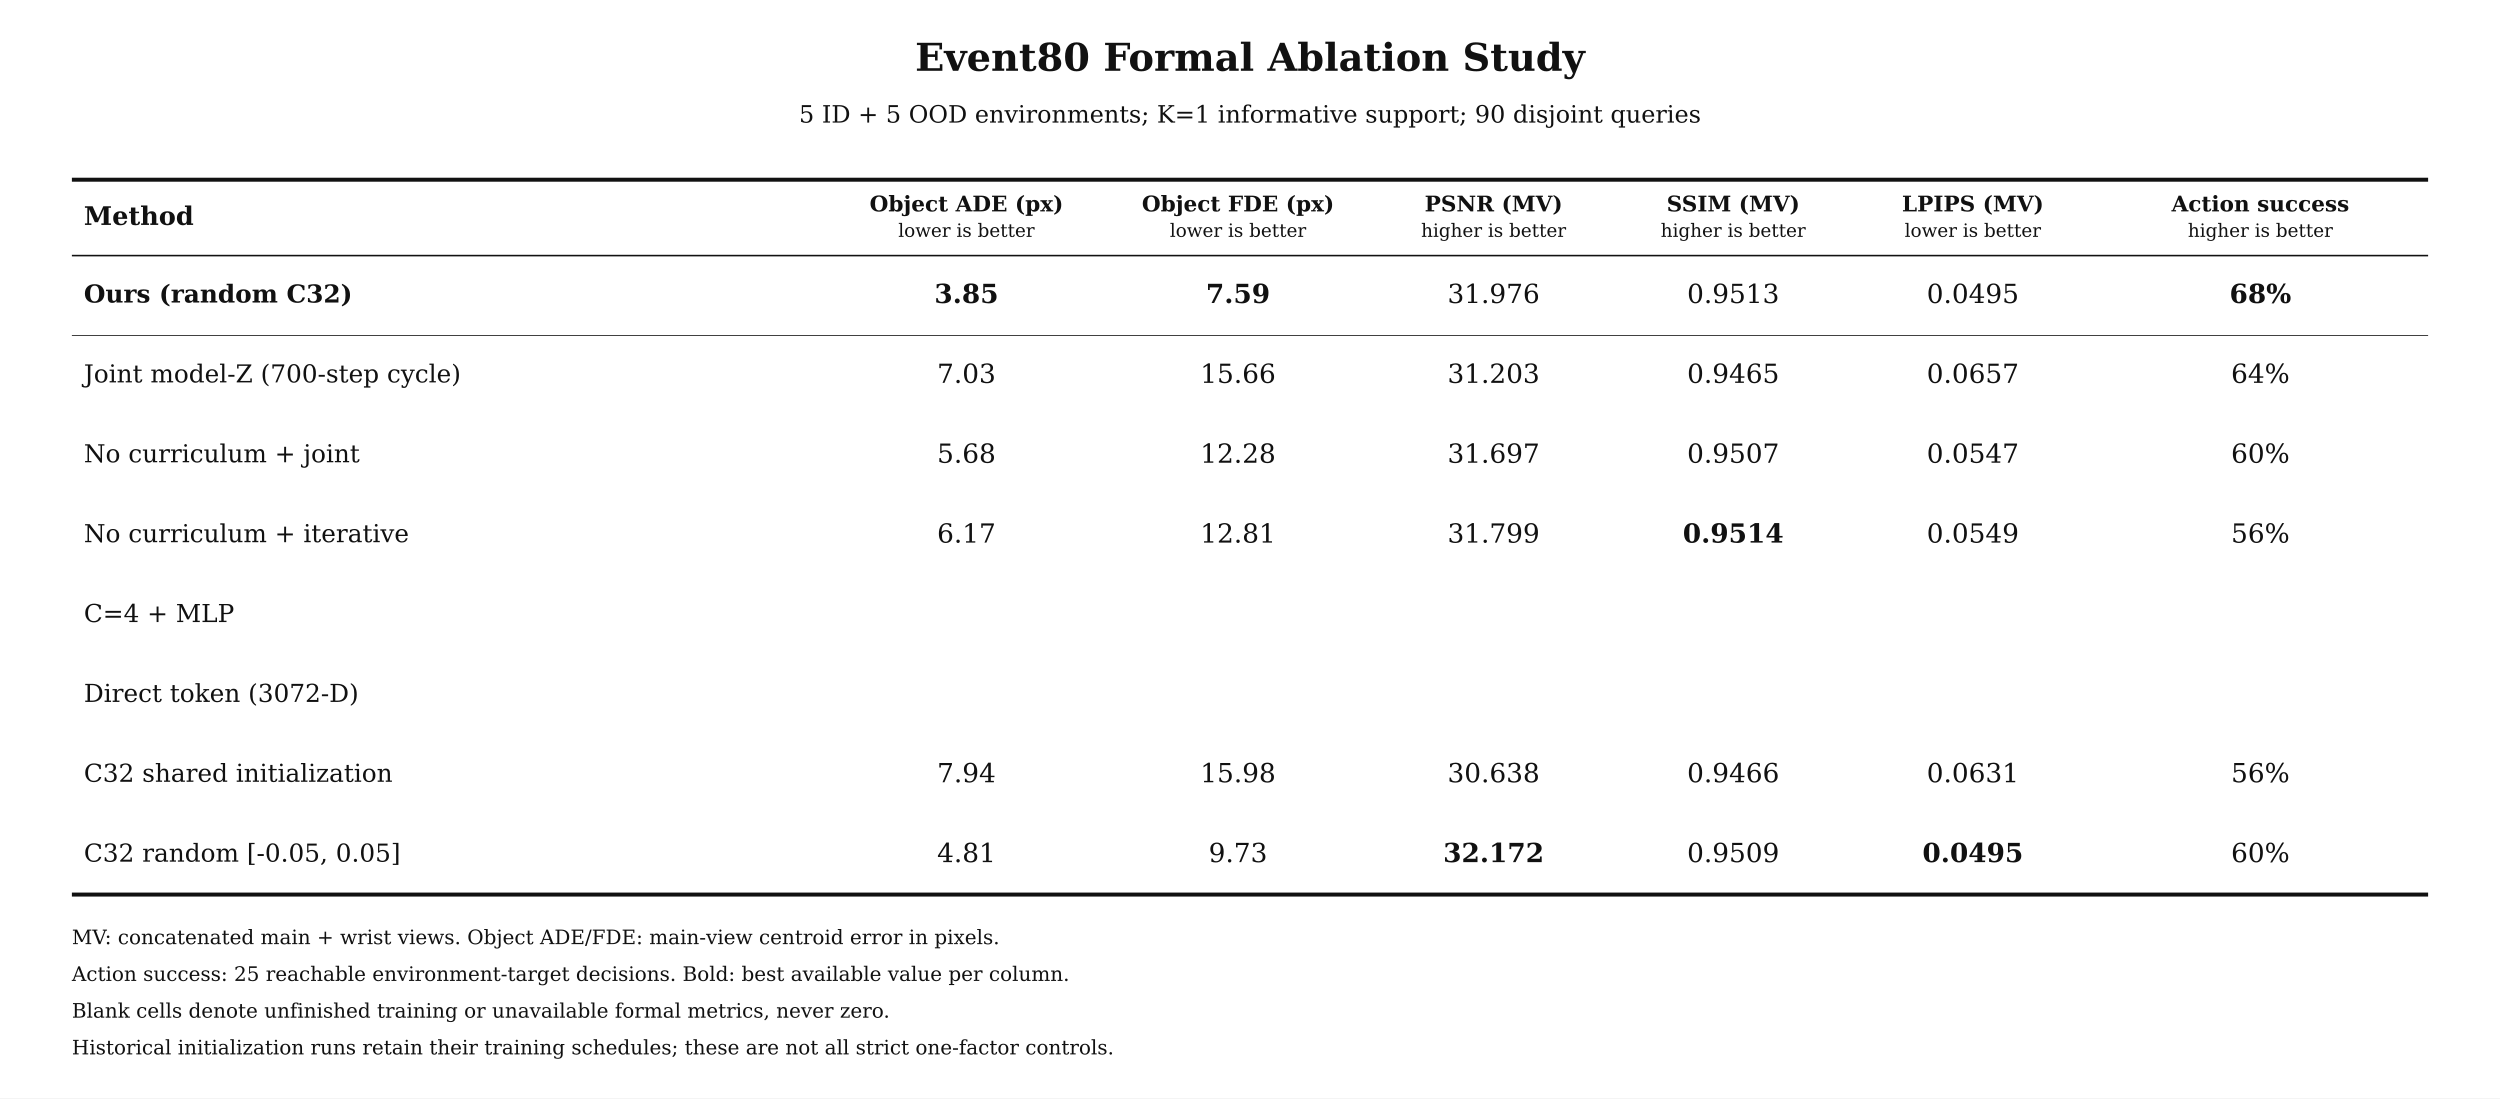
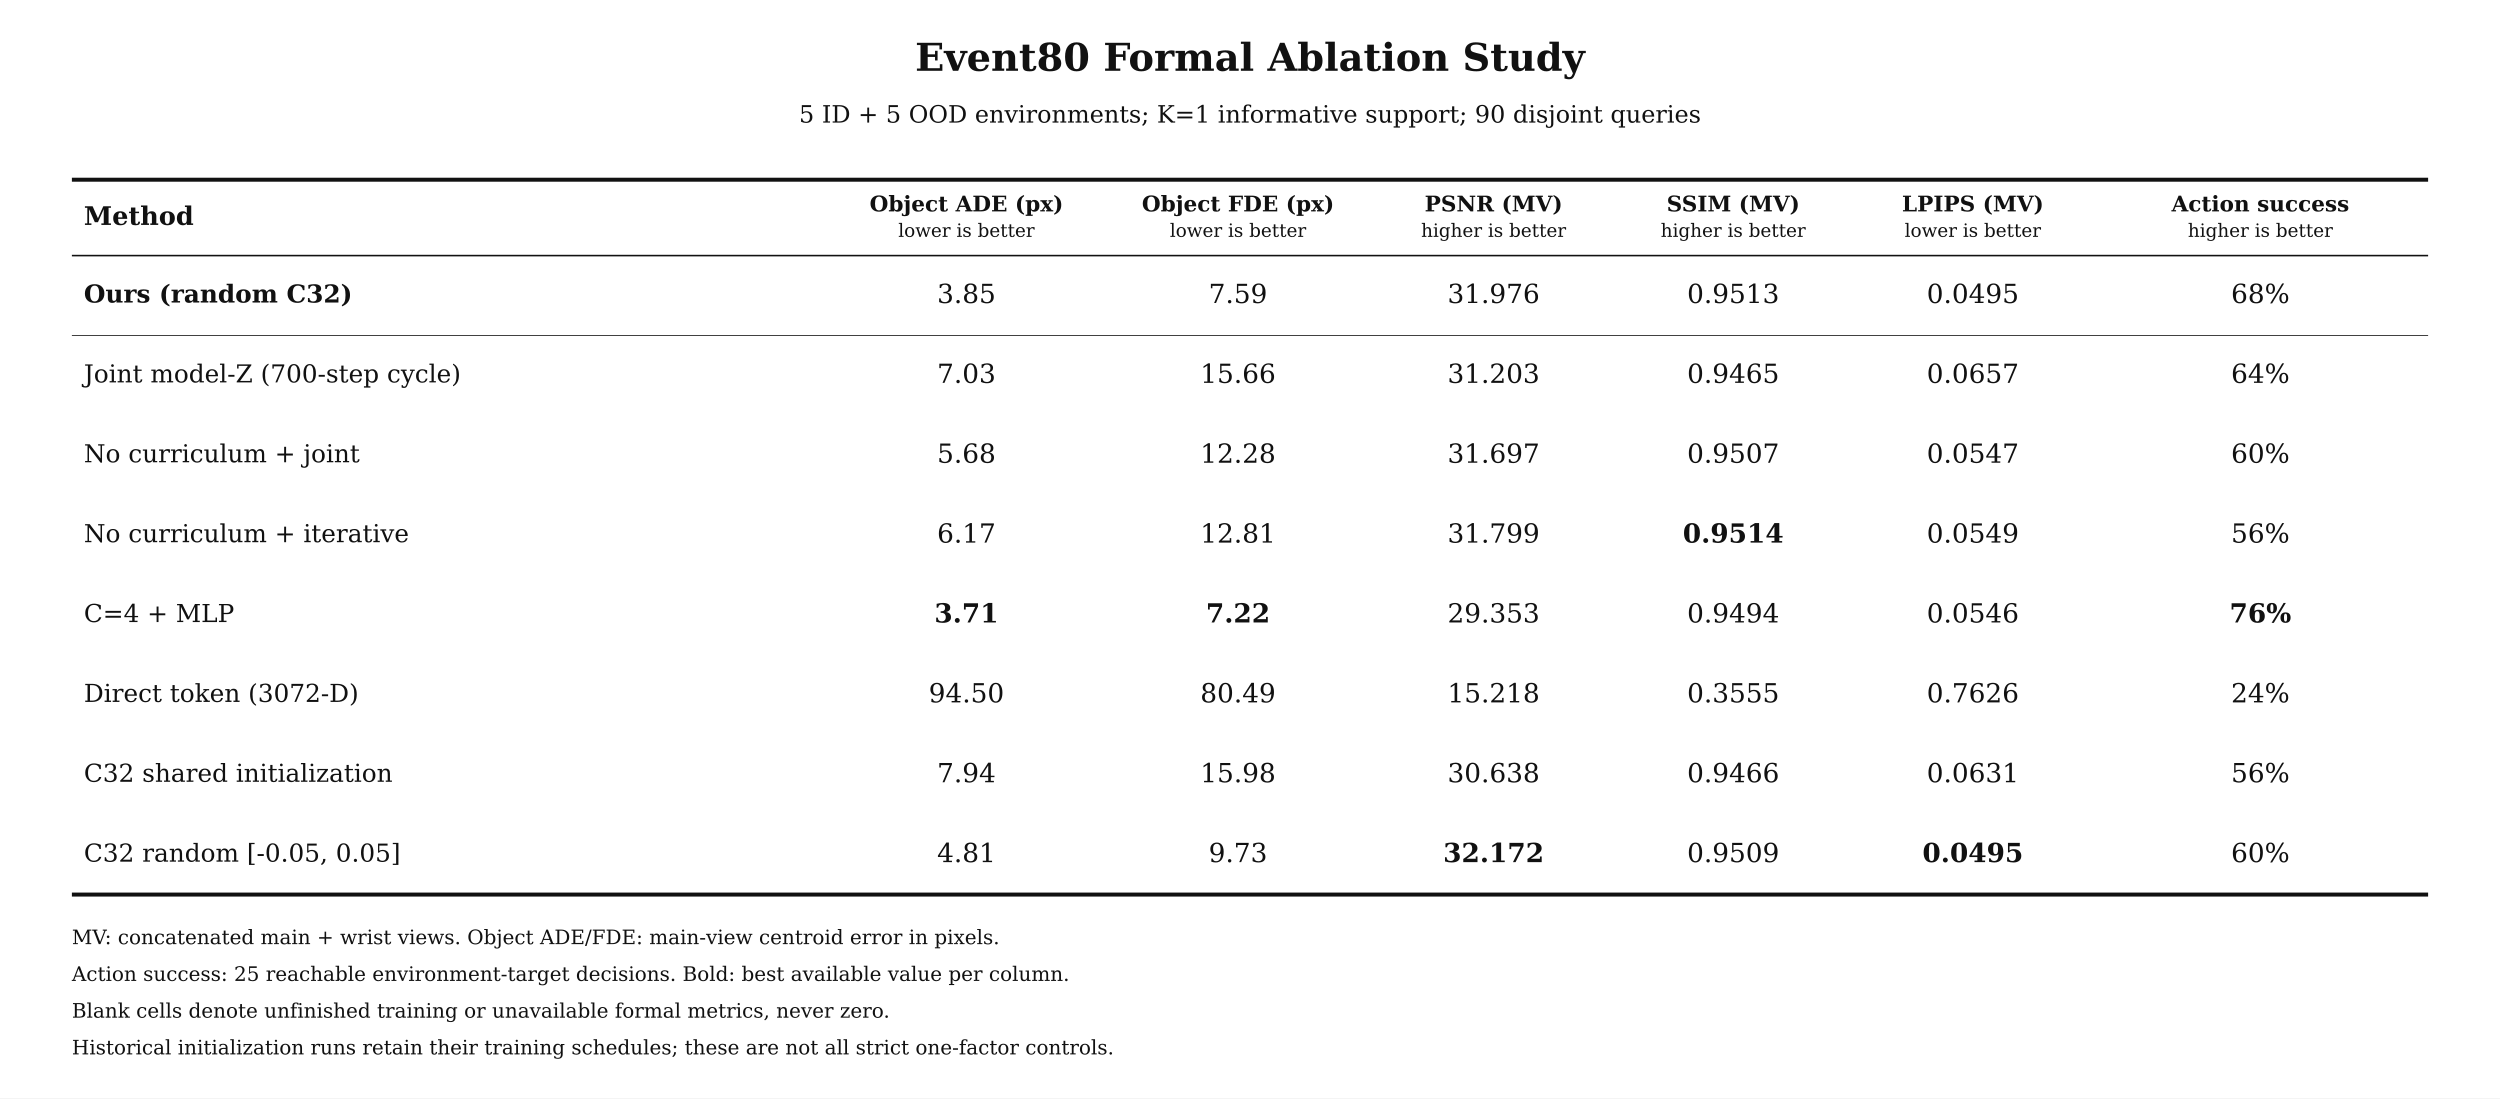
<svg xmlns="http://www.w3.org/2000/svg" width="3130" height="1375" viewBox="0 0 3130 1375">
  <rect width="100%" height="100%" fill="white" />
  <g fill="#111111" font-family="DejaVu Serif, Liberation Serif, serif">
    <text x="1565.0" y="75" text-anchor="middle" dominant-baseline="middle" font-size="48" font-weight="700">Event80 Formal Ablation Study</text>
    <text x="1565.0" y="145" text-anchor="middle" dominant-baseline="middle" font-size="30" font-weight="400">5 ID + 5 OOD environments; K=1 informative support; 90 disjoint queries</text>
    <line x1="90" y1="225" x2="3040" y2="225" stroke="#111111" stroke-width="5" />
    <line x1="90" y1="320" x2="3040" y2="320" stroke="#111111" stroke-width="2" />
    <line x1="90" y1="1120" x2="3040" y2="1120" stroke="#111111" stroke-width="5" />
    <text x="105" y="272.5" text-anchor="start" dominant-baseline="middle" font-size="32" font-weight="700">Method</text>
    <text x="1210.0" y="257" text-anchor="middle" dominant-baseline="middle" font-size="27" font-weight="700">Object ADE (px)</text>
    <text x="1210.0" y="290" text-anchor="middle" dominant-baseline="middle" font-size="23" font-weight="400">lower is better</text>
    <text x="1550.0" y="257" text-anchor="middle" dominant-baseline="middle" font-size="27" font-weight="700">Object FDE (px)</text>
    <text x="1550.0" y="290" text-anchor="middle" dominant-baseline="middle" font-size="23" font-weight="400">lower is better</text>
    <text x="1870.0" y="257" text-anchor="middle" dominant-baseline="middle" font-size="27" font-weight="700">PSNR (MV)</text>
    <text x="1870.0" y="290" text-anchor="middle" dominant-baseline="middle" font-size="23" font-weight="400">higher is better</text>
    <text x="2170.0" y="257" text-anchor="middle" dominant-baseline="middle" font-size="27" font-weight="700">SSIM (MV)</text>
    <text x="2170.0" y="290" text-anchor="middle" dominant-baseline="middle" font-size="23" font-weight="400">higher is better</text>
    <text x="2470.0" y="257" text-anchor="middle" dominant-baseline="middle" font-size="27" font-weight="700">LPIPS (MV)</text>
    <text x="2470.0" y="290" text-anchor="middle" dominant-baseline="middle" font-size="23" font-weight="400">lower is better</text>
    <text x="2830.0" y="257" text-anchor="middle" dominant-baseline="middle" font-size="27" font-weight="700">Action success</text>
    <text x="2830.0" y="290" text-anchor="middle" dominant-baseline="middle" font-size="23" font-weight="400">higher is better</text>
    <text x="105" y="370.0" text-anchor="start" dominant-baseline="middle" font-size="31" font-weight="700">Ours (random C32)</text>
-     <text x="1210.0" y="370.0" text-anchor="middle" dominant-baseline="middle" font-size="33" font-weight="700">3.85</text>
-     <text x="1550.0" y="370.0" text-anchor="middle" dominant-baseline="middle" font-size="33" font-weight="700">7.59</text>
+     <text x="1210.0" y="370.0" text-anchor="middle" dominant-baseline="middle" font-size="33" font-weight="400">3.85</text>
+     <text x="1550.0" y="370.0" text-anchor="middle" dominant-baseline="middle" font-size="33" font-weight="400">7.59</text>
    <text x="1870.0" y="370.0" text-anchor="middle" dominant-baseline="middle" font-size="33" font-weight="400">31.976</text>
    <text x="2170.0" y="370.0" text-anchor="middle" dominant-baseline="middle" font-size="33" font-weight="400">0.9513</text>
    <text x="2470.0" y="370.0" text-anchor="middle" dominant-baseline="middle" font-size="33" font-weight="400">0.0495</text>
-     <text x="2830.0" y="370.0" text-anchor="middle" dominant-baseline="middle" font-size="33" font-weight="700">68%</text>
+     <text x="2830.0" y="370.0" text-anchor="middle" dominant-baseline="middle" font-size="33" font-weight="400">68%</text>
    <line x1="90" y1="420" x2="3040" y2="420" stroke="#111111" stroke-width="1" />
    <text x="105" y="470.0" text-anchor="start" dominant-baseline="middle" font-size="31" font-weight="400">Joint model-Z (700-step cycle)</text>
    <text x="1210.0" y="470.0" text-anchor="middle" dominant-baseline="middle" font-size="33" font-weight="400">7.03</text>
    <text x="1550.0" y="470.0" text-anchor="middle" dominant-baseline="middle" font-size="33" font-weight="400">15.66</text>
    <text x="1870.0" y="470.0" text-anchor="middle" dominant-baseline="middle" font-size="33" font-weight="400">31.203</text>
    <text x="2170.0" y="470.0" text-anchor="middle" dominant-baseline="middle" font-size="33" font-weight="400">0.9465</text>
    <text x="2470.0" y="470.0" text-anchor="middle" dominant-baseline="middle" font-size="33" font-weight="400">0.0657</text>
    <text x="2830.0" y="470.0" text-anchor="middle" dominant-baseline="middle" font-size="33" font-weight="400">64%</text>
    <text x="105" y="570.0" text-anchor="start" dominant-baseline="middle" font-size="31" font-weight="400">No curriculum + joint</text>
    <text x="1210.0" y="570.0" text-anchor="middle" dominant-baseline="middle" font-size="33" font-weight="400">5.68</text>
    <text x="1550.0" y="570.0" text-anchor="middle" dominant-baseline="middle" font-size="33" font-weight="400">12.28</text>
    <text x="1870.0" y="570.0" text-anchor="middle" dominant-baseline="middle" font-size="33" font-weight="400">31.697</text>
    <text x="2170.0" y="570.0" text-anchor="middle" dominant-baseline="middle" font-size="33" font-weight="400">0.9507</text>
    <text x="2470.0" y="570.0" text-anchor="middle" dominant-baseline="middle" font-size="33" font-weight="400">0.0547</text>
    <text x="2830.0" y="570.0" text-anchor="middle" dominant-baseline="middle" font-size="33" font-weight="400">60%</text>
    <text x="105" y="670.0" text-anchor="start" dominant-baseline="middle" font-size="31" font-weight="400">No curriculum + iterative</text>
    <text x="1210.0" y="670.0" text-anchor="middle" dominant-baseline="middle" font-size="33" font-weight="400">6.17</text>
    <text x="1550.0" y="670.0" text-anchor="middle" dominant-baseline="middle" font-size="33" font-weight="400">12.81</text>
    <text x="1870.0" y="670.0" text-anchor="middle" dominant-baseline="middle" font-size="33" font-weight="400">31.799</text>
    <text x="2170.0" y="670.0" text-anchor="middle" dominant-baseline="middle" font-size="33" font-weight="700">0.9514</text>
    <text x="2470.0" y="670.0" text-anchor="middle" dominant-baseline="middle" font-size="33" font-weight="400">0.0549</text>
    <text x="2830.0" y="670.0" text-anchor="middle" dominant-baseline="middle" font-size="33" font-weight="400">56%</text>
    <text x="105" y="770.0" text-anchor="start" dominant-baseline="middle" font-size="31" font-weight="400">C=4 + MLP</text>
-     <text x="1210.0" y="770.0" text-anchor="middle" dominant-baseline="middle" font-size="33" font-weight="400" />
-     <text x="1550.0" y="770.0" text-anchor="middle" dominant-baseline="middle" font-size="33" font-weight="400" />
-     <text x="1870.0" y="770.0" text-anchor="middle" dominant-baseline="middle" font-size="33" font-weight="400" />
-     <text x="2170.0" y="770.0" text-anchor="middle" dominant-baseline="middle" font-size="33" font-weight="400" />
-     <text x="2470.0" y="770.0" text-anchor="middle" dominant-baseline="middle" font-size="33" font-weight="400" />
-     <text x="2830.0" y="770.0" text-anchor="middle" dominant-baseline="middle" font-size="33" font-weight="400" />
+     <text x="1210.0" y="770.0" text-anchor="middle" dominant-baseline="middle" font-size="33" font-weight="700">3.71</text>
+     <text x="1550.0" y="770.0" text-anchor="middle" dominant-baseline="middle" font-size="33" font-weight="700">7.22</text>
+     <text x="1870.0" y="770.0" text-anchor="middle" dominant-baseline="middle" font-size="33" font-weight="400">29.353</text>
+     <text x="2170.0" y="770.0" text-anchor="middle" dominant-baseline="middle" font-size="33" font-weight="400">0.9494</text>
+     <text x="2470.0" y="770.0" text-anchor="middle" dominant-baseline="middle" font-size="33" font-weight="400">0.0546</text>
+     <text x="2830.0" y="770.0" text-anchor="middle" dominant-baseline="middle" font-size="33" font-weight="700">76%</text>
    <text x="105" y="870.0" text-anchor="start" dominant-baseline="middle" font-size="31" font-weight="400">Direct token (3072-D)</text>
-     <text x="1210.0" y="870.0" text-anchor="middle" dominant-baseline="middle" font-size="33" font-weight="400" />
-     <text x="1550.0" y="870.0" text-anchor="middle" dominant-baseline="middle" font-size="33" font-weight="400" />
-     <text x="1870.0" y="870.0" text-anchor="middle" dominant-baseline="middle" font-size="33" font-weight="400" />
-     <text x="2170.0" y="870.0" text-anchor="middle" dominant-baseline="middle" font-size="33" font-weight="400" />
-     <text x="2470.0" y="870.0" text-anchor="middle" dominant-baseline="middle" font-size="33" font-weight="400" />
-     <text x="2830.0" y="870.0" text-anchor="middle" dominant-baseline="middle" font-size="33" font-weight="400" />
+     <text x="1210.0" y="870.0" text-anchor="middle" dominant-baseline="middle" font-size="33" font-weight="400">94.50</text>
+     <text x="1550.0" y="870.0" text-anchor="middle" dominant-baseline="middle" font-size="33" font-weight="400">80.49</text>
+     <text x="1870.0" y="870.0" text-anchor="middle" dominant-baseline="middle" font-size="33" font-weight="400">15.218</text>
+     <text x="2170.0" y="870.0" text-anchor="middle" dominant-baseline="middle" font-size="33" font-weight="400">0.3555</text>
+     <text x="2470.0" y="870.0" text-anchor="middle" dominant-baseline="middle" font-size="33" font-weight="400">0.7626</text>
+     <text x="2830.0" y="870.0" text-anchor="middle" dominant-baseline="middle" font-size="33" font-weight="400">24%</text>
    <text x="105" y="970.0" text-anchor="start" dominant-baseline="middle" font-size="31" font-weight="400">C32 shared initialization</text>
    <text x="1210.0" y="970.0" text-anchor="middle" dominant-baseline="middle" font-size="33" font-weight="400">7.94</text>
    <text x="1550.0" y="970.0" text-anchor="middle" dominant-baseline="middle" font-size="33" font-weight="400">15.98</text>
    <text x="1870.0" y="970.0" text-anchor="middle" dominant-baseline="middle" font-size="33" font-weight="400">30.638</text>
    <text x="2170.0" y="970.0" text-anchor="middle" dominant-baseline="middle" font-size="33" font-weight="400">0.9466</text>
    <text x="2470.0" y="970.0" text-anchor="middle" dominant-baseline="middle" font-size="33" font-weight="400">0.0631</text>
    <text x="2830.0" y="970.0" text-anchor="middle" dominant-baseline="middle" font-size="33" font-weight="400">56%</text>
    <text x="105" y="1070.0" text-anchor="start" dominant-baseline="middle" font-size="31" font-weight="400">C32 random [-0.05, 0.05]</text>
    <text x="1210.0" y="1070.0" text-anchor="middle" dominant-baseline="middle" font-size="33" font-weight="400">4.81</text>
    <text x="1550.0" y="1070.0" text-anchor="middle" dominant-baseline="middle" font-size="33" font-weight="400">9.73</text>
    <text x="1870.0" y="1070.0" text-anchor="middle" dominant-baseline="middle" font-size="33" font-weight="700">32.172</text>
    <text x="2170.0" y="1070.0" text-anchor="middle" dominant-baseline="middle" font-size="33" font-weight="400">0.9509</text>
    <text x="2470.0" y="1070.0" text-anchor="middle" dominant-baseline="middle" font-size="33" font-weight="700">0.0495</text>
    <text x="2830.0" y="1070.0" text-anchor="middle" dominant-baseline="middle" font-size="33" font-weight="400">60%</text>
    <text x="90" y="1175" text-anchor="start" dominant-baseline="middle" font-size="25" font-weight="400">MV: concatenated main + wrist views. Object ADE/FDE: main-view centroid error in pixels.</text>
    <text x="90" y="1221" text-anchor="start" dominant-baseline="middle" font-size="25" font-weight="400">Action success: 25 reachable environment-target decisions. Bold: best available value per column.</text>
    <text x="90" y="1267" text-anchor="start" dominant-baseline="middle" font-size="25" font-weight="400">Blank cells denote unfinished training or unavailable formal metrics, never zero.</text>
    <text x="90" y="1313" text-anchor="start" dominant-baseline="middle" font-size="25" font-weight="400">Historical initialization runs retain their training schedules; these are not all strict one-factor controls.</text>
  </g>
</svg>
